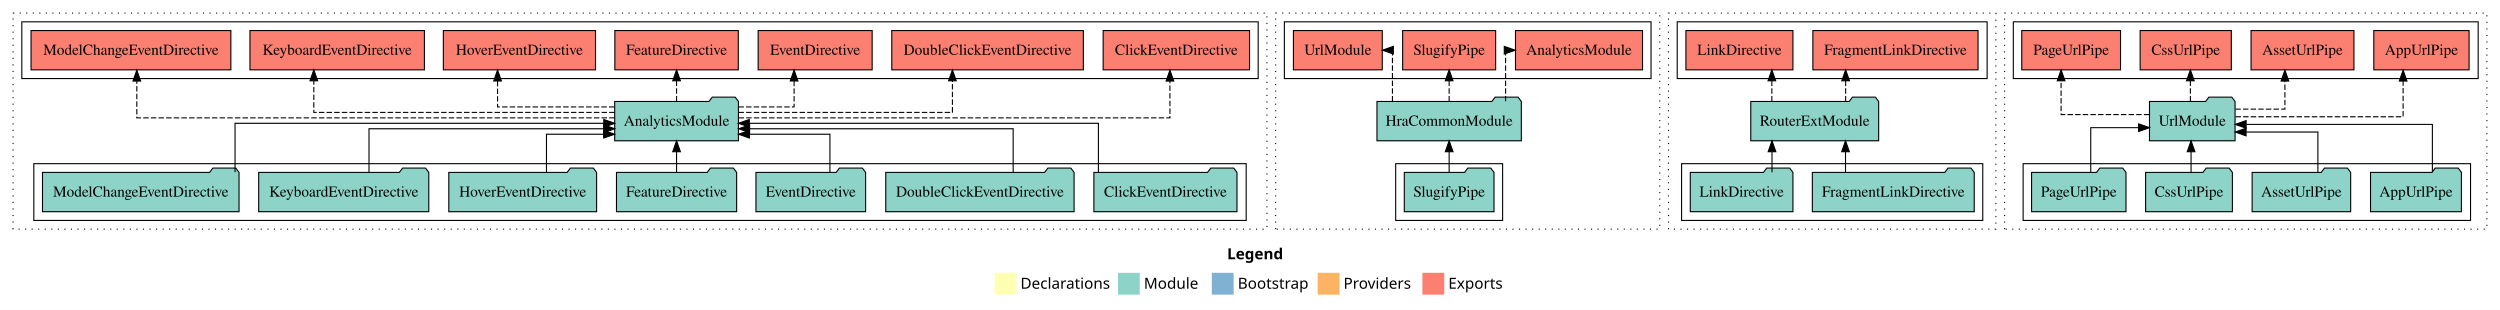
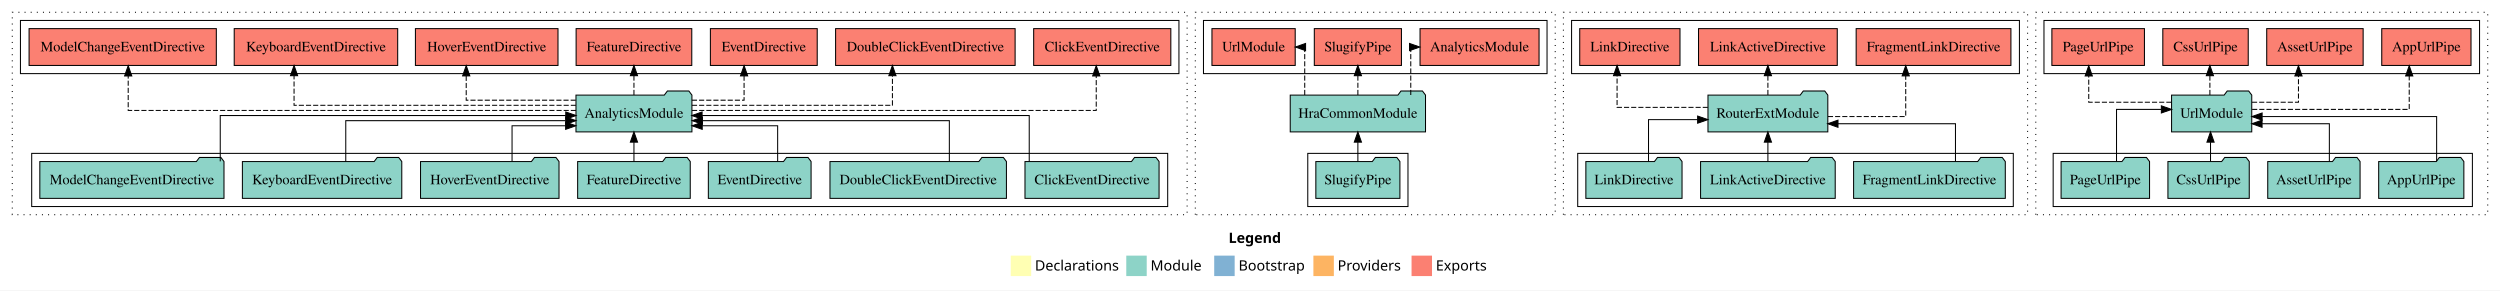
- <svg xmlns="http://www.w3.org/2000/svg" width="2291pt" height="284pt" viewBox="0.00 0.00 2291.00 284.00">
+ <svg xmlns="http://www.w3.org/2000/svg" width="2445pt" height="284pt" viewBox="0.00 0.00 2445.00 284.00">
  <g id="graph0" class="graph" transform="scale(1 1) rotate(0) translate(4 280)">
-     <polygon fill="white" stroke="transparent" points="-4,4 -4,-280 2287,-280 2287,4 -4,4" />
-     <text text-anchor="start" x="1120.51" y="-42.4" font-family="Times-12" font-weight="bold" font-size="14.00">Legend</text>
-     <polygon fill="#ffffb3" stroke="transparent" points="907.5,-10 907.5,-30 927.5,-30 927.5,-10 907.5,-10" />
-     <text text-anchor="start" x="931.13" y="-15.4" font-family="Times-12" font-size="14.00">  Declarations</text>
-     <polygon fill="#8dd3c7" stroke="transparent" points="1020.5,-10 1020.5,-30 1040.5,-30 1040.5,-10 1020.5,-10" />
-     <text text-anchor="start" x="1044.23" y="-15.4" font-family="Times-12" font-size="14.00">  Module</text>
-     <polygon fill="#80b1d3" stroke="transparent" points="1106.5,-10 1106.5,-30 1126.5,-30 1126.5,-10 1106.5,-10" />
-     <text text-anchor="start" x="1130.28" y="-15.4" font-family="Times-12" font-size="14.00">  Bootstrap</text>
-     <polygon fill="#fdb462" stroke="transparent" points="1203.5,-10 1203.5,-30 1223.5,-30 1223.5,-10 1203.5,-10" />
-     <text text-anchor="start" x="1227.17" y="-15.4" font-family="Times-12" font-size="14.00">  Providers</text>
-     <polygon fill="#fb8072" stroke="transparent" points="1299.5,-10 1299.5,-30 1319.5,-30 1319.5,-10 1299.5,-10" />
-     <text text-anchor="start" x="1323.23" y="-15.4" font-family="Times-12" font-size="14.00">  Exports</text>
+     <polygon fill="white" stroke="transparent" points="-4,4 -4,-280 2441,-280 2441,4 -4,4" />
+     <text text-anchor="start" x="1197.51" y="-42.4" font-family="Times-12" font-weight="bold" font-size="14.00">Legend</text>
+     <polygon fill="#ffffb3" stroke="transparent" points="984.5,-10 984.5,-30 1004.5,-30 1004.5,-10 984.5,-10" />
+     <text text-anchor="start" x="1008.13" y="-15.4" font-family="Times-12" font-size="14.00">  Declarations</text>
+     <polygon fill="#8dd3c7" stroke="transparent" points="1097.5,-10 1097.5,-30 1117.5,-30 1117.5,-10 1097.5,-10" />
+     <text text-anchor="start" x="1121.23" y="-15.4" font-family="Times-12" font-size="14.00">  Module</text>
+     <polygon fill="#80b1d3" stroke="transparent" points="1183.5,-10 1183.5,-30 1203.5,-30 1203.5,-10 1183.5,-10" />
+     <text text-anchor="start" x="1207.28" y="-15.4" font-family="Times-12" font-size="14.00">  Bootstrap</text>
+     <polygon fill="#fdb462" stroke="transparent" points="1280.5,-10 1280.5,-30 1300.5,-30 1300.5,-10 1280.5,-10" />
+     <text text-anchor="start" x="1304.17" y="-15.4" font-family="Times-12" font-size="14.00">  Providers</text>
+     <polygon fill="#fb8072" stroke="transparent" points="1376.5,-10 1376.5,-30 1396.5,-30 1396.5,-10 1376.5,-10" />
+     <text text-anchor="start" x="1400.23" y="-15.4" font-family="Times-12" font-size="14.00">  Exports</text>
    <g id="clust1" class="cluster">
      <polygon fill="none" stroke="black" stroke-dasharray="1,5" points="8,-70 8,-268 1157,-268 1157,-70 8,-70" />
    </g>
    <g id="clust3" class="cluster">
      <polygon fill="none" stroke="black" points="27,-78 27,-130 1138,-130 1138,-78 27,-78" />
    </g>
    <g id="clust4" class="cluster">
      <polygon fill="none" stroke="black" points="16,-208 16,-260 1149,-260 1149,-208 16,-208" />
    </g>
    <g id="clust7" class="cluster">
      <polygon fill="none" stroke="black" stroke-dasharray="1,5" points="1165,-70 1165,-268 1517,-268 1517,-70 1165,-70" />
    </g>
    <g id="clust9" class="cluster">
      <polygon fill="none" stroke="black" points="1275,-78 1275,-130 1373,-130 1373,-78 1275,-78" />
    </g>
    <g id="clust10" class="cluster">
      <polygon fill="none" stroke="black" points="1173,-208 1173,-260 1509,-260 1509,-208 1173,-208" />
    </g>
    <g id="clust13" class="cluster">
-       <polygon fill="none" stroke="black" stroke-dasharray="1,5" points="1525,-70 1525,-268 1825,-268 1825,-70 1525,-70" />
+       <polygon fill="none" stroke="black" stroke-dasharray="1,5" points="1525,-70 1525,-268 1979,-268 1979,-70 1525,-70" />
    </g>
    <g id="clust15" class="cluster">
-       <polygon fill="none" stroke="black" points="1537,-78 1537,-130 1813,-130 1813,-78 1537,-78" />
+       <polygon fill="none" stroke="black" points="1539,-78 1539,-130 1965,-130 1965,-78 1539,-78" />
    </g>
    <g id="clust16" class="cluster">
-       <polygon fill="none" stroke="black" points="1533,-208 1533,-260 1817,-260 1817,-208 1533,-208" />
+       <polygon fill="none" stroke="black" points="1533,-208 1533,-260 1971,-260 1971,-208 1533,-208" />
    </g>
    <g id="clust19" class="cluster">
-       <polygon fill="none" stroke="black" stroke-dasharray="1,5" points="1833,-70 1833,-268 2275,-268 2275,-70 1833,-70" />
+       <polygon fill="none" stroke="black" stroke-dasharray="1,5" points="1987,-70 1987,-268 2429,-268 2429,-70 1987,-70" />
    </g>
    <g id="clust21" class="cluster">
-       <polygon fill="none" stroke="black" points="1850,-78 1850,-130 2260,-130 2260,-78 1850,-78" />
+       <polygon fill="none" stroke="black" points="2004,-78 2004,-130 2414,-130 2414,-78 2004,-78" />
    </g>
    <g id="clust22" class="cluster">
-       <polygon fill="none" stroke="black" points="1841,-208 1841,-260 2267,-260 2267,-208 1841,-208" />
+       <polygon fill="none" stroke="black" points="1995,-208 1995,-260 2421,-260 2421,-208 1995,-208" />
    </g>
    <g id="node1" class="node">
      <polygon fill="#8dd3c7" stroke="black" points="1129.57,-122 1126.57,-126 1105.57,-126 1102.57,-122 998.43,-122 998.43,-86 1129.57,-86 1129.57,-122" />
      <text text-anchor="middle" x="1064" y="-99.8" font-family="Times,serif" font-size="14.00">ClickEventDirective</text>
    </g>
    <g id="node8" class="node">
      <polygon fill="#8dd3c7" stroke="black" points="672.7,-187 669.7,-191 648.7,-191 645.7,-187 559.3,-187 559.3,-151 672.7,-151 672.7,-187" />
      <text text-anchor="middle" x="616" y="-164.8" font-family="Times,serif" font-size="14.00">AnalyticsModule</text>
    </g>
    <g id="edge1" class="edge">
      <path fill="none" stroke="black" d="M1002.59,-122.22C1002.59,-140.83 1002.59,-167 1002.59,-167 1002.59,-167 682.63,-167 682.63,-167" />
      <polygon fill="black" stroke="black" points="682.63,-163.5 672.63,-167 682.63,-170.5 682.63,-163.5" />
    </g>
    <g id="node2" class="node">
      <polygon fill="#8dd3c7" stroke="black" points="980.29,-122 977.29,-126 956.29,-126 953.29,-122 807.71,-122 807.71,-86 980.29,-86 980.29,-122" />
      <text text-anchor="middle" x="894" y="-99.8" font-family="Times,serif" font-size="14.00">DoubleClickEventDirective</text>
    </g>
    <g id="edge2" class="edge">
      <path fill="none" stroke="black" d="M924.46,-122.03C924.46,-139.06 924.46,-162 924.46,-162 924.46,-162 682.94,-162 682.94,-162" />
      <polygon fill="black" stroke="black" points="682.94,-158.5 672.94,-162 682.94,-165.5 682.94,-158.5" />
    </g>
    <g id="node3" class="node">
      <polygon fill="#8dd3c7" stroke="black" points="789.24,-122 786.24,-126 765.24,-126 762.24,-122 688.76,-122 688.76,-86 789.24,-86 789.24,-122" />
      <text text-anchor="middle" x="739" y="-99.8" font-family="Times,serif" font-size="14.00">EventDirective</text>
    </g>
    <g id="edge3" class="edge">
      <path fill="none" stroke="black" d="M756.54,-122.24C756.54,-137.57 756.54,-157 756.54,-157 756.54,-157 682.76,-157 682.76,-157" />
      <polygon fill="black" stroke="black" points="682.76,-153.5 672.76,-157 682.76,-160.5 682.76,-153.5" />
    </g>
    <g id="node4" class="node">
      <polygon fill="#8dd3c7" stroke="black" points="671.06,-122 668.06,-126 647.06,-126 644.06,-122 560.94,-122 560.94,-86 671.06,-86 671.06,-122" />
      <text text-anchor="middle" x="616" y="-99.8" font-family="Times,serif" font-size="14.00">FeatureDirective</text>
    </g>
    <g id="edge4" class="edge">
      <path fill="none" stroke="black" d="M616,-122.11C616,-122.11 616,-140.99 616,-140.99" />
      <polygon fill="black" stroke="black" points="612.5,-140.99 616,-150.99 619.5,-140.99 612.5,-140.99" />
    </g>
    <g id="node5" class="node">
      <polygon fill="#8dd3c7" stroke="black" points="542.72,-122 539.72,-126 518.72,-126 515.72,-122 407.28,-122 407.28,-86 542.72,-86 542.72,-122" />
      <text text-anchor="middle" x="475" y="-99.8" font-family="Times,serif" font-size="14.00">HoverEventDirective</text>
    </g>
    <g id="edge5" class="edge">
      <path fill="none" stroke="black" d="M496.79,-122.24C496.79,-137.57 496.79,-157 496.79,-157 496.79,-157 549.19,-157 549.19,-157" />
      <polygon fill="black" stroke="black" points="549.19,-160.5 559.19,-157 549.19,-153.5 549.19,-160.5" />
    </g>
    <g id="node6" class="node">
      <polygon fill="#8dd3c7" stroke="black" points="388.94,-122 385.94,-126 364.94,-126 361.94,-122 233.06,-122 233.06,-86 388.94,-86 388.94,-122" />
      <text text-anchor="middle" x="311" y="-99.8" font-family="Times,serif" font-size="14.00">KeyboardEventDirective</text>
    </g>
    <g id="edge6" class="edge">
      <path fill="none" stroke="black" d="M334.16,-122.03C334.16,-139.06 334.16,-162 334.16,-162 334.16,-162 549.3,-162 549.3,-162" />
      <polygon fill="black" stroke="black" points="549.3,-165.5 559.3,-162 549.3,-158.5 549.3,-165.5" />
    </g>
    <g id="node7" class="node">
      <polygon fill="#8dd3c7" stroke="black" points="215.06,-122 212.06,-126 191.06,-126 188.06,-122 34.94,-122 34.94,-86 215.06,-86 215.06,-122" />
      <text text-anchor="middle" x="125" y="-99.8" font-family="Times,serif" font-size="14.00">ModelChangeEventDirective</text>
    </g>
    <g id="edge7" class="edge">
      <path fill="none" stroke="black" d="M211.4,-122.22C211.4,-140.83 211.4,-167 211.4,-167 211.4,-167 549.32,-167 549.32,-167" />
      <polygon fill="black" stroke="black" points="549.32,-170.5 559.32,-167 549.32,-163.5 549.32,-170.5" />
    </g>
    <g id="node9" class="node">
      <polygon fill="#fb8072" stroke="black" points="1141.07,-252 1006.93,-252 1006.93,-216 1141.07,-216 1141.07,-252" />
      <text text-anchor="middle" x="1074" y="-229.8" font-family="Times,serif" font-size="14.00">ClickEventDirective </text>
    </g>
    <g id="edge8" class="edge">
      <path fill="none" stroke="black" stroke-dasharray="5,2" d="M672.8,-172C794.24,-172 1068.12,-172 1068.12,-172 1068.12,-172 1068.12,-205.73 1068.12,-205.73" />
      <polygon fill="black" stroke="black" points="1064.63,-205.73 1068.12,-215.73 1071.63,-205.73 1064.63,-205.73" />
    </g>
    <g id="node10" class="node">
      <polygon fill="#fb8072" stroke="black" points="988.78,-252 813.22,-252 813.22,-216 988.78,-216 988.78,-252" />
      <text text-anchor="middle" x="901" y="-229.8" font-family="Times,serif" font-size="14.00">DoubleClickEventDirective </text>
    </g>
    <g id="edge9" class="edge">
      <path fill="none" stroke="black" stroke-dasharray="5,2" d="M672.73,-177C747.26,-177 868.79,-177 868.79,-177 868.79,-177 868.79,-205.96 868.79,-205.96" />
      <polygon fill="black" stroke="black" points="865.29,-205.96 868.79,-215.96 872.29,-205.96 865.29,-205.96" />
    </g>
    <g id="node11" class="node">
      <polygon fill="#fb8072" stroke="black" points="795.24,-252 690.76,-252 690.76,-216 795.24,-216 795.24,-252" />
      <text text-anchor="middle" x="743" y="-229.8" font-family="Times,serif" font-size="14.00">EventDirective </text>
    </g>
    <g id="edge10" class="edge">
      <path fill="none" stroke="black" stroke-dasharray="5,2" d="M672.69,-182C698.64,-182 723.71,-182 723.71,-182 723.71,-182 723.71,-205.81 723.71,-205.81" />
      <polygon fill="black" stroke="black" points="720.21,-205.81 723.71,-215.81 727.21,-205.81 720.21,-205.81" />
    </g>
    <g id="node12" class="node">
      <polygon fill="#fb8072" stroke="black" points="672.56,-252 559.44,-252 559.44,-216 672.56,-216 672.56,-252" />
      <text text-anchor="middle" x="616" y="-229.8" font-family="Times,serif" font-size="14.00">FeatureDirective </text>
    </g>
    <g id="edge11" class="edge">
      <path fill="none" stroke="black" stroke-dasharray="5,2" d="M616,-187.11C616,-187.11 616,-205.99 616,-205.99" />
      <polygon fill="black" stroke="black" points="612.5,-205.99 616,-215.99 619.5,-205.99 612.5,-205.99" />
    </g>
    <g id="node13" class="node">
      <polygon fill="#fb8072" stroke="black" points="541.72,-252 402.28,-252 402.28,-216 541.72,-216 541.72,-252" />
      <text text-anchor="middle" x="472" y="-229.8" font-family="Times,serif" font-size="14.00">HoverEventDirective </text>
    </g>
    <g id="edge12" class="edge">
      <path fill="none" stroke="black" stroke-dasharray="5,2" d="M559.09,-182C511.71,-182 451.96,-182 451.96,-182 451.96,-182 451.96,-205.81 451.96,-205.81" />
      <polygon fill="black" stroke="black" points="448.46,-205.81 451.96,-215.81 455.46,-205.81 448.46,-205.81" />
    </g>
    <g id="node14" class="node">
      <polygon fill="#fb8072" stroke="black" points="384.94,-252 225.06,-252 225.06,-216 384.94,-216 384.94,-252" />
      <text text-anchor="middle" x="305" y="-229.8" font-family="Times,serif" font-size="14.00">KeyboardEventDirective </text>
    </g>
    <g id="edge13" class="edge">
      <path fill="none" stroke="black" stroke-dasharray="5,2" d="M559.24,-177C464.3,-177 283.59,-177 283.59,-177 283.59,-177 283.59,-205.96 283.59,-205.96" />
      <polygon fill="black" stroke="black" points="280.09,-205.96 283.59,-215.96 287.09,-205.96 280.09,-205.96" />
    </g>
    <g id="node15" class="node">
      <polygon fill="#fb8072" stroke="black" points="207.56,-252 24.44,-252 24.44,-216 207.56,-216 207.56,-252" />
      <text text-anchor="middle" x="116" y="-229.8" font-family="Times,serif" font-size="14.00">ModelChangeEventDirective </text>
    </g>
    <g id="edge14" class="edge">
      <path fill="none" stroke="black" stroke-dasharray="5,2" d="M559.26,-172C429.34,-172 121.38,-172 121.38,-172 121.38,-172 121.38,-205.73 121.38,-205.73" />
      <polygon fill="black" stroke="black" points="117.88,-205.73 121.37,-215.73 124.88,-205.73 117.88,-205.73" />
    </g>
    <g id="node16" class="node">
      <polygon fill="#8dd3c7" stroke="black" points="1365.11,-122 1362.11,-126 1341.11,-126 1338.11,-122 1282.89,-122 1282.89,-86 1365.11,-86 1365.11,-122" />
      <text text-anchor="middle" x="1324" y="-99.8" font-family="Times,serif" font-size="14.00">SlugifyPipe</text>
    </g>
    <g id="node17" class="node">
      <polygon fill="#8dd3c7" stroke="black" points="1390.15,-187 1387.15,-191 1366.15,-191 1363.15,-187 1257.85,-187 1257.85,-151 1390.15,-151 1390.15,-187" />
      <text text-anchor="middle" x="1324" y="-164.8" font-family="Times,serif" font-size="14.00">HraCommonModule</text>
    </g>
    <g id="edge15" class="edge">
      <path fill="none" stroke="black" d="M1324,-122.11C1324,-122.11 1324,-140.99 1324,-140.99" />
      <polygon fill="black" stroke="black" points="1320.5,-140.99 1324,-150.99 1327.5,-140.99 1320.5,-140.99" />
    </g>
    <g id="node18" class="node">
      <polygon fill="#fb8072" stroke="black" points="1501.2,-252 1384.8,-252 1384.8,-216 1501.2,-216 1501.2,-252" />
      <text text-anchor="middle" x="1443" y="-229.8" font-family="Times,serif" font-size="14.00">AnalyticsModule </text>
    </g>
    <g id="edge16" class="edge">
      <path fill="none" stroke="black" stroke-dasharray="5,2" d="M1375.73,-187.11C1375.73,-206.34 1375.73,-234 1375.73,-234 1375.73,-234 1376.61,-234 1376.61,-234" />
      <polygon fill="black" stroke="black" points="1374.52,-237.5 1384.52,-234 1374.52,-230.5 1374.52,-237.5" />
    </g>
    <g id="node19" class="node">
      <polygon fill="#fb8072" stroke="black" points="1366.61,-252 1281.39,-252 1281.39,-216 1366.61,-216 1366.61,-252" />
      <text text-anchor="middle" x="1324" y="-229.8" font-family="Times,serif" font-size="14.00">SlugifyPipe </text>
    </g>
    <g id="edge17" class="edge">
      <path fill="none" stroke="black" stroke-dasharray="5,2" d="M1324,-187.11C1324,-187.11 1324,-205.99 1324,-205.99" />
      <polygon fill="black" stroke="black" points="1320.5,-205.99 1324,-215.99 1327.5,-205.99 1320.5,-205.99" />
    </g>
    <g id="node20" class="node">
      <polygon fill="#fb8072" stroke="black" points="1262.71,-252 1181.29,-252 1181.29,-216 1262.71,-216 1262.71,-252" />
      <text text-anchor="middle" x="1222" y="-229.8" font-family="Times,serif" font-size="14.00">UrlModule </text>
    </g>
    <g id="edge18" class="edge">
      <path fill="none" stroke="black" stroke-dasharray="5,2" d="M1272.02,-187.11C1272.02,-206.34 1272.02,-234 1272.02,-234 1272.02,-234 1271.11,-234 1271.11,-234" />
      <polygon fill="black" stroke="black" points="1272.85,-230.5 1262.85,-234 1272.85,-237.5 1272.85,-230.5" />
    </g>
    <g id="node21" class="node">
-       <polygon fill="#8dd3c7" stroke="black" points="1805.18,-122 1802.18,-126 1781.18,-126 1778.18,-122 1656.82,-122 1656.82,-86 1805.18,-86 1805.18,-122" />
-       <text text-anchor="middle" x="1731" y="-99.8" font-family="Times,serif" font-size="14.00">FragmentLinkDirective</text>
+       <polygon fill="#8dd3c7" stroke="black" points="1957.18,-122 1954.18,-126 1933.18,-126 1930.18,-122 1808.82,-122 1808.82,-86 1957.18,-86 1957.18,-122" />
+       <text text-anchor="middle" x="1883" y="-99.8" font-family="Times,serif" font-size="14.00">FragmentLinkDirective</text>
+     </g>
+     <g id="node24" class="node">
+       <polygon fill="#8dd3c7" stroke="black" points="1783.6,-187 1780.6,-191 1759.6,-191 1756.6,-187 1666.4,-187 1666.4,-151 1783.6,-151 1783.6,-187" />
+       <text text-anchor="middle" x="1725" y="-164.8" font-family="Times,serif" font-size="14.00">RouterExtModule</text>
+     </g>
+     <g id="edge19" class="edge">
+       <path fill="none" stroke="black" d="M1908.45,-122.01C1908.45,-138.05 1908.45,-159 1908.45,-159 1908.45,-159 1793.55,-159 1793.55,-159" />
+       <polygon fill="black" stroke="black" points="1793.55,-155.5 1783.55,-159 1793.55,-162.5 1793.55,-155.5" />
+     </g>
+     <g id="node22" class="node">
+       <polygon fill="#8dd3c7" stroke="black" points="1790.84,-122 1787.84,-126 1766.84,-126 1763.84,-122 1659.16,-122 1659.16,-86 1790.84,-86 1790.84,-122" />
+       <text text-anchor="middle" x="1725" y="-99.8" font-family="Times,serif" font-size="14.00">LinkActiveDirective</text>
+     </g>
+     <g id="edge20" class="edge">
+       <path fill="none" stroke="black" d="M1725,-122.11C1725,-122.11 1725,-140.99 1725,-140.99" />
+       <polygon fill="black" stroke="black" points="1721.5,-140.99 1725,-150.99 1728.5,-140.99 1721.5,-140.99" />
    </g>
    <g id="node23" class="node">
-       <polygon fill="#8dd3c7" stroke="black" points="1717.6,-187 1714.6,-191 1693.6,-191 1690.6,-187 1600.4,-187 1600.4,-151 1717.6,-151 1717.6,-187" />
-       <text text-anchor="middle" x="1659" y="-164.8" font-family="Times,serif" font-size="14.00">RouterExtModule</text>
-     </g>
-     <g id="edge19" class="edge">
-       <path fill="none" stroke="black" d="M1687.23,-122.11C1687.23,-122.11 1687.23,-140.99 1687.23,-140.99" />
-       <polygon fill="black" stroke="black" points="1683.73,-140.99 1687.23,-150.99 1690.73,-140.99 1683.73,-140.99" />
-     </g>
-     <g id="node22" class="node">
-       <polygon fill="#8dd3c7" stroke="black" points="1639.03,-122 1636.03,-126 1615.03,-126 1612.03,-122 1544.97,-122 1544.97,-86 1639.03,-86 1639.03,-122" />
-       <text text-anchor="middle" x="1592" y="-99.8" font-family="Times,serif" font-size="14.00">LinkDirective</text>
-     </g>
-     <g id="edge20" class="edge">
-       <path fill="none" stroke="black" d="M1619.86,-122.11C1619.86,-122.11 1619.86,-140.99 1619.86,-140.99" />
-       <polygon fill="black" stroke="black" points="1616.36,-140.99 1619.86,-150.99 1623.36,-140.99 1616.36,-140.99" />
-     </g>
-     <g id="node24" class="node">
-       <polygon fill="#fb8072" stroke="black" points="1808.68,-252 1657.32,-252 1657.32,-216 1808.68,-216 1808.68,-252" />
-       <text text-anchor="middle" x="1733" y="-229.8" font-family="Times,serif" font-size="14.00">FragmentLinkDirective </text>
+       <polygon fill="#8dd3c7" stroke="black" points="1641.03,-122 1638.03,-126 1617.03,-126 1614.03,-122 1546.97,-122 1546.97,-86 1641.03,-86 1641.03,-122" />
+       <text text-anchor="middle" x="1594" y="-99.8" font-family="Times,serif" font-size="14.00">LinkDirective</text>
    </g>
    <g id="edge21" class="edge">
-       <path fill="none" stroke="black" stroke-dasharray="5,2" d="M1687.35,-187.11C1687.35,-187.11 1687.35,-205.99 1687.35,-205.99" />
-       <polygon fill="black" stroke="black" points="1683.85,-205.99 1687.35,-215.99 1690.85,-205.99 1683.85,-205.99" />
+       <path fill="none" stroke="black" d="M1608.25,-122.02C1608.25,-139.37 1608.25,-163 1608.25,-163 1608.25,-163 1656.29,-163 1656.29,-163" />
+       <polygon fill="black" stroke="black" points="1656.29,-166.5 1666.29,-163 1656.29,-159.5 1656.29,-166.5" />
    </g>
    <g id="node25" class="node">
+       <polygon fill="#fb8072" stroke="black" points="1962.68,-252 1811.32,-252 1811.32,-216 1962.68,-216 1962.68,-252" />
+       <text text-anchor="middle" x="1887" y="-229.8" font-family="Times,serif" font-size="14.00">FragmentLinkDirective </text>
+     </g>
+     <g id="edge22" class="edge">
+       <path fill="none" stroke="black" stroke-dasharray="5,2" d="M1783.73,-166C1820.06,-166 1859.8,-166 1859.8,-166 1859.8,-166 1859.8,-205.78 1859.8,-205.78" />
+       <polygon fill="black" stroke="black" points="1856.3,-205.78 1859.8,-215.78 1863.3,-205.78 1856.3,-205.78" />
+     </g>
+     <g id="node26" class="node">
+       <polygon fill="#fb8072" stroke="black" points="1792.84,-252 1657.16,-252 1657.16,-216 1792.84,-216 1792.84,-252" />
+       <text text-anchor="middle" x="1725" y="-229.8" font-family="Times,serif" font-size="14.00">LinkActiveDirective </text>
+     </g>
+     <g id="edge23" class="edge">
+       <path fill="none" stroke="black" stroke-dasharray="5,2" d="M1725,-187.11C1725,-187.11 1725,-205.99 1725,-205.99" />
+       <polygon fill="black" stroke="black" points="1721.5,-205.99 1725,-215.99 1728.5,-205.99 1721.5,-205.99" />
+     </g>
+     <g id="node27" class="node">
      <polygon fill="#fb8072" stroke="black" points="1639.03,-252 1540.97,-252 1540.97,-216 1639.03,-216 1639.03,-252" />
      <text text-anchor="middle" x="1590" y="-229.8" font-family="Times,serif" font-size="14.00">LinkDirective </text>
    </g>
-     <g id="edge22" class="edge">
-       <path fill="none" stroke="black" stroke-dasharray="5,2" d="M1619.73,-187.11C1619.73,-187.11 1619.73,-205.99 1619.73,-205.99" />
-       <polygon fill="black" stroke="black" points="1616.23,-205.99 1619.73,-215.99 1623.23,-205.99 1616.23,-205.99" />
-     </g>
-     <g id="node26" class="node">
-       <polygon fill="#8dd3c7" stroke="black" points="2251.65,-122 2248.65,-126 2227.65,-126 2224.65,-122 2168.35,-122 2168.35,-86 2251.65,-86 2251.65,-122" />
-       <text text-anchor="middle" x="2210" y="-99.8" font-family="Times,serif" font-size="14.00">AppUrlPipe</text>
+     <g id="edge24" class="edge">
+       <path fill="none" stroke="black" stroke-dasharray="5,2" d="M1666.28,-175C1625.14,-175 1577.5,-175 1577.5,-175 1577.5,-175 1577.5,-205.98 1577.5,-205.98" />
+       <polygon fill="black" stroke="black" points="1574,-205.98 1577.5,-215.98 1581,-205.98 1574,-205.98" />
+     </g>
+     <g id="node28" class="node">
+       <polygon fill="#8dd3c7" stroke="black" points="2405.65,-122 2402.65,-126 2381.65,-126 2378.65,-122 2322.35,-122 2322.35,-86 2405.65,-86 2405.65,-122" />
+       <text text-anchor="middle" x="2364" y="-99.8" font-family="Times,serif" font-size="14.00">AppUrlPipe</text>
+     </g>
+     <g id="node32" class="node">
+       <polygon fill="#8dd3c7" stroke="black" points="2198.21,-187 2195.21,-191 2174.21,-191 2171.21,-187 2119.79,-187 2119.79,-151 2198.21,-151 2198.21,-187" />
+       <text text-anchor="middle" x="2159" y="-164.8" font-family="Times,serif" font-size="14.00">UrlModule</text>
+     </g>
+     <g id="edge25" class="edge">
+       <path fill="none" stroke="black" d="M2379.03,-122.27C2379.03,-140.56 2379.03,-166 2379.03,-166 2379.03,-166 2208.34,-166 2208.34,-166" />
+       <polygon fill="black" stroke="black" points="2208.34,-162.5 2198.34,-166 2208.34,-169.5 2208.34,-162.5" />
+     </g>
+     <g id="node29" class="node">
+       <polygon fill="#8dd3c7" stroke="black" points="2304.15,-122 2301.15,-126 2280.15,-126 2277.15,-122 2213.85,-122 2213.85,-86 2304.15,-86 2304.15,-122" />
+       <text text-anchor="middle" x="2259" y="-99.8" font-family="Times,serif" font-size="14.00">AssetUrlPipe</text>
+     </g>
+     <g id="edge26" class="edge">
+       <path fill="none" stroke="black" d="M2274.11,-122.01C2274.11,-138.05 2274.11,-159 2274.11,-159 2274.11,-159 2208.29,-159 2208.29,-159" />
+       <polygon fill="black" stroke="black" points="2208.29,-155.5 2198.29,-159 2208.29,-162.5 2208.29,-155.5" />
    </g>
    <g id="node30" class="node">
-       <polygon fill="#8dd3c7" stroke="black" points="2044.21,-187 2041.21,-191 2020.21,-191 2017.21,-187 1965.79,-187 1965.79,-151 2044.21,-151 2044.21,-187" />
-       <text text-anchor="middle" x="2005" y="-164.8" font-family="Times,serif" font-size="14.00">UrlModule</text>
-     </g>
-     <g id="edge23" class="edge">
-       <path fill="none" stroke="black" d="M2225.03,-122.27C2225.03,-140.56 2225.03,-166 2225.03,-166 2225.03,-166 2054.34,-166 2054.34,-166" />
-       <polygon fill="black" stroke="black" points="2054.34,-162.5 2044.34,-166 2054.34,-169.5 2054.34,-162.5" />
-     </g>
-     <g id="node27" class="node">
-       <polygon fill="#8dd3c7" stroke="black" points="2150.15,-122 2147.15,-126 2126.15,-126 2123.15,-122 2059.85,-122 2059.85,-86 2150.15,-86 2150.15,-122" />
-       <text text-anchor="middle" x="2105" y="-99.8" font-family="Times,serif" font-size="14.00">AssetUrlPipe</text>
-     </g>
-     <g id="edge24" class="edge">
-       <path fill="none" stroke="black" d="M2120.11,-122.01C2120.11,-138.05 2120.11,-159 2120.11,-159 2120.11,-159 2054.29,-159 2054.29,-159" />
-       <polygon fill="black" stroke="black" points="2054.29,-155.5 2044.29,-159 2054.29,-162.5 2054.29,-155.5" />
-     </g>
-     <g id="node28" class="node">
-       <polygon fill="#8dd3c7" stroke="black" points="2041.77,-122 2038.77,-126 2017.77,-126 2014.77,-122 1962.23,-122 1962.23,-86 2041.77,-86 2041.77,-122" />
-       <text text-anchor="middle" x="2002" y="-99.8" font-family="Times,serif" font-size="14.00">CssUrlPipe</text>
-     </g>
-     <g id="edge25" class="edge">
-       <path fill="none" stroke="black" d="M2003.89,-122.11C2003.89,-122.11 2003.89,-140.99 2003.89,-140.99" />
-       <polygon fill="black" stroke="black" points="2000.39,-140.99 2003.89,-150.99 2007.39,-140.99 2000.39,-140.99" />
-     </g>
-     <g id="node29" class="node">
-       <polygon fill="#8dd3c7" stroke="black" points="1944.26,-122 1941.26,-126 1920.26,-126 1917.26,-122 1857.74,-122 1857.74,-86 1944.26,-86 1944.26,-122" />
-       <text text-anchor="middle" x="1901" y="-99.8" font-family="Times,serif" font-size="14.00">PageUrlPipe</text>
-     </g>
-     <g id="edge26" class="edge">
-       <path fill="none" stroke="black" d="M1911.96,-122.02C1911.96,-139.37 1911.96,-163 1911.96,-163 1911.96,-163 1955.81,-163 1955.81,-163" />
-       <polygon fill="black" stroke="black" points="1955.81,-166.5 1965.81,-163 1955.81,-159.5 1955.81,-166.5" />
+       <polygon fill="#8dd3c7" stroke="black" points="2195.77,-122 2192.77,-126 2171.77,-126 2168.77,-122 2116.23,-122 2116.23,-86 2195.77,-86 2195.77,-122" />
+       <text text-anchor="middle" x="2156" y="-99.8" font-family="Times,serif" font-size="14.00">CssUrlPipe</text>
+     </g>
+     <g id="edge27" class="edge">
+       <path fill="none" stroke="black" d="M2157.89,-122.11C2157.89,-122.11 2157.89,-140.99 2157.89,-140.99" />
+       <polygon fill="black" stroke="black" points="2154.39,-140.99 2157.89,-150.99 2161.39,-140.99 2154.39,-140.99" />
    </g>
    <g id="node31" class="node">
-       <polygon fill="#fb8072" stroke="black" points="2258.65,-252 2171.35,-252 2171.35,-216 2258.65,-216 2258.65,-252" />
-       <text text-anchor="middle" x="2215" y="-229.8" font-family="Times,serif" font-size="14.00">AppUrlPipe </text>
-     </g>
-     <g id="edge27" class="edge">
-       <path fill="none" stroke="black" stroke-dasharray="5,2" d="M2044.57,-173C2101.1,-173 2198.22,-173 2198.22,-173 2198.22,-173 2198.22,-205.7 2198.22,-205.7" />
-       <polygon fill="black" stroke="black" points="2194.72,-205.7 2198.22,-215.7 2201.72,-205.7 2194.72,-205.7" />
-     </g>
-     <g id="node32" class="node">
-       <polygon fill="#fb8072" stroke="black" points="2153.15,-252 2058.85,-252 2058.85,-216 2153.15,-216 2153.15,-252" />
-       <text text-anchor="middle" x="2106" y="-229.8" font-family="Times,serif" font-size="14.00">AssetUrlPipe </text>
+       <polygon fill="#8dd3c7" stroke="black" points="2098.26,-122 2095.26,-126 2074.26,-126 2071.26,-122 2011.74,-122 2011.74,-86 2098.26,-86 2098.26,-122" />
+       <text text-anchor="middle" x="2055" y="-99.8" font-family="Times,serif" font-size="14.00">PageUrlPipe</text>
    </g>
    <g id="edge28" class="edge">
-       <path fill="none" stroke="black" stroke-dasharray="5,2" d="M2044.46,-180C2066.63,-180 2089.89,-180 2089.89,-180 2089.89,-180 2089.89,-205.72 2089.89,-205.72" />
-       <polygon fill="black" stroke="black" points="2086.39,-205.72 2089.89,-215.72 2093.39,-205.72 2086.39,-205.72" />
+       <path fill="none" stroke="black" d="M2065.96,-122.13C2065.96,-142.57 2065.96,-173 2065.96,-173 2065.96,-173 2109.81,-173 2109.81,-173" />
+       <polygon fill="black" stroke="black" points="2109.81,-176.5 2119.81,-173 2109.81,-169.5 2109.81,-176.5" />
    </g>
    <g id="node33" class="node">
-       <polygon fill="#fb8072" stroke="black" points="2040.77,-252 1957.23,-252 1957.23,-216 2040.77,-216 2040.77,-252" />
-       <text text-anchor="middle" x="1999" y="-229.8" font-family="Times,serif" font-size="14.00">CssUrlPipe </text>
+       <polygon fill="#fb8072" stroke="black" points="2412.65,-252 2325.35,-252 2325.35,-216 2412.65,-216 2412.65,-252" />
+       <text text-anchor="middle" x="2369" y="-229.8" font-family="Times,serif" font-size="14.00">AppUrlPipe </text>
    </g>
    <g id="edge29" class="edge">
-       <path fill="none" stroke="black" stroke-dasharray="5,2" d="M2003.27,-187.11C2003.27,-187.11 2003.27,-205.99 2003.27,-205.99" />
-       <polygon fill="black" stroke="black" points="1999.77,-205.99 2003.27,-215.99 2006.77,-205.99 1999.77,-205.99" />
+       <path fill="none" stroke="black" stroke-dasharray="5,2" d="M2198.57,-173C2255.1,-173 2352.22,-173 2352.22,-173 2352.22,-173 2352.22,-205.7 2352.22,-205.7" />
+       <polygon fill="black" stroke="black" points="2348.72,-205.7 2352.22,-215.7 2355.72,-205.7 2348.72,-205.7" />
    </g>
    <g id="node34" class="node">
-       <polygon fill="#fb8072" stroke="black" points="1939.26,-252 1848.74,-252 1848.74,-216 1939.26,-216 1939.26,-252" />
-       <text text-anchor="middle" x="1894" y="-229.8" font-family="Times,serif" font-size="14.00">PageUrlPipe </text>
+       <polygon fill="#fb8072" stroke="black" points="2307.15,-252 2212.85,-252 2212.85,-216 2307.15,-216 2307.15,-252" />
+       <text text-anchor="middle" x="2260" y="-229.8" font-family="Times,serif" font-size="14.00">AssetUrlPipe </text>
    </g>
    <g id="edge30" class="edge">
-       <path fill="none" stroke="black" stroke-dasharray="5,2" d="M1965.64,-175C1930.58,-175 1884.79,-175 1884.79,-175 1884.79,-175 1884.79,-205.98 1884.79,-205.98" />
-       <polygon fill="black" stroke="black" points="1881.29,-205.98 1884.79,-215.98 1888.29,-205.98 1881.29,-205.98" />
+       <path fill="none" stroke="black" stroke-dasharray="5,2" d="M2198.46,-180C2220.63,-180 2243.89,-180 2243.89,-180 2243.89,-180 2243.89,-205.72 2243.89,-205.72" />
+       <polygon fill="black" stroke="black" points="2240.39,-205.72 2243.89,-215.72 2247.39,-205.72 2240.39,-205.72" />
+     </g>
+     <g id="node35" class="node">
+       <polygon fill="#fb8072" stroke="black" points="2194.77,-252 2111.23,-252 2111.23,-216 2194.77,-216 2194.77,-252" />
+       <text text-anchor="middle" x="2153" y="-229.8" font-family="Times,serif" font-size="14.00">CssUrlPipe </text>
+     </g>
+     <g id="edge31" class="edge">
+       <path fill="none" stroke="black" stroke-dasharray="5,2" d="M2157.27,-187.11C2157.27,-187.11 2157.27,-205.99 2157.27,-205.99" />
+       <polygon fill="black" stroke="black" points="2153.77,-205.99 2157.27,-215.99 2160.77,-205.99 2153.77,-205.99" />
+     </g>
+     <g id="node36" class="node">
+       <polygon fill="#fb8072" stroke="black" points="2093.26,-252 2002.74,-252 2002.74,-216 2093.26,-216 2093.26,-252" />
+       <text text-anchor="middle" x="2048" y="-229.8" font-family="Times,serif" font-size="14.00">PageUrlPipe </text>
+     </g>
+     <g id="edge32" class="edge">
+       <path fill="none" stroke="black" stroke-dasharray="5,2" d="M2119.64,-180C2084.58,-180 2038.79,-180 2038.79,-180 2038.79,-180 2038.79,-205.72 2038.79,-205.72" />
+       <polygon fill="black" stroke="black" points="2035.29,-205.72 2038.79,-215.72 2042.29,-205.72 2035.29,-205.72" />
    </g>
  </g>
</svg>
